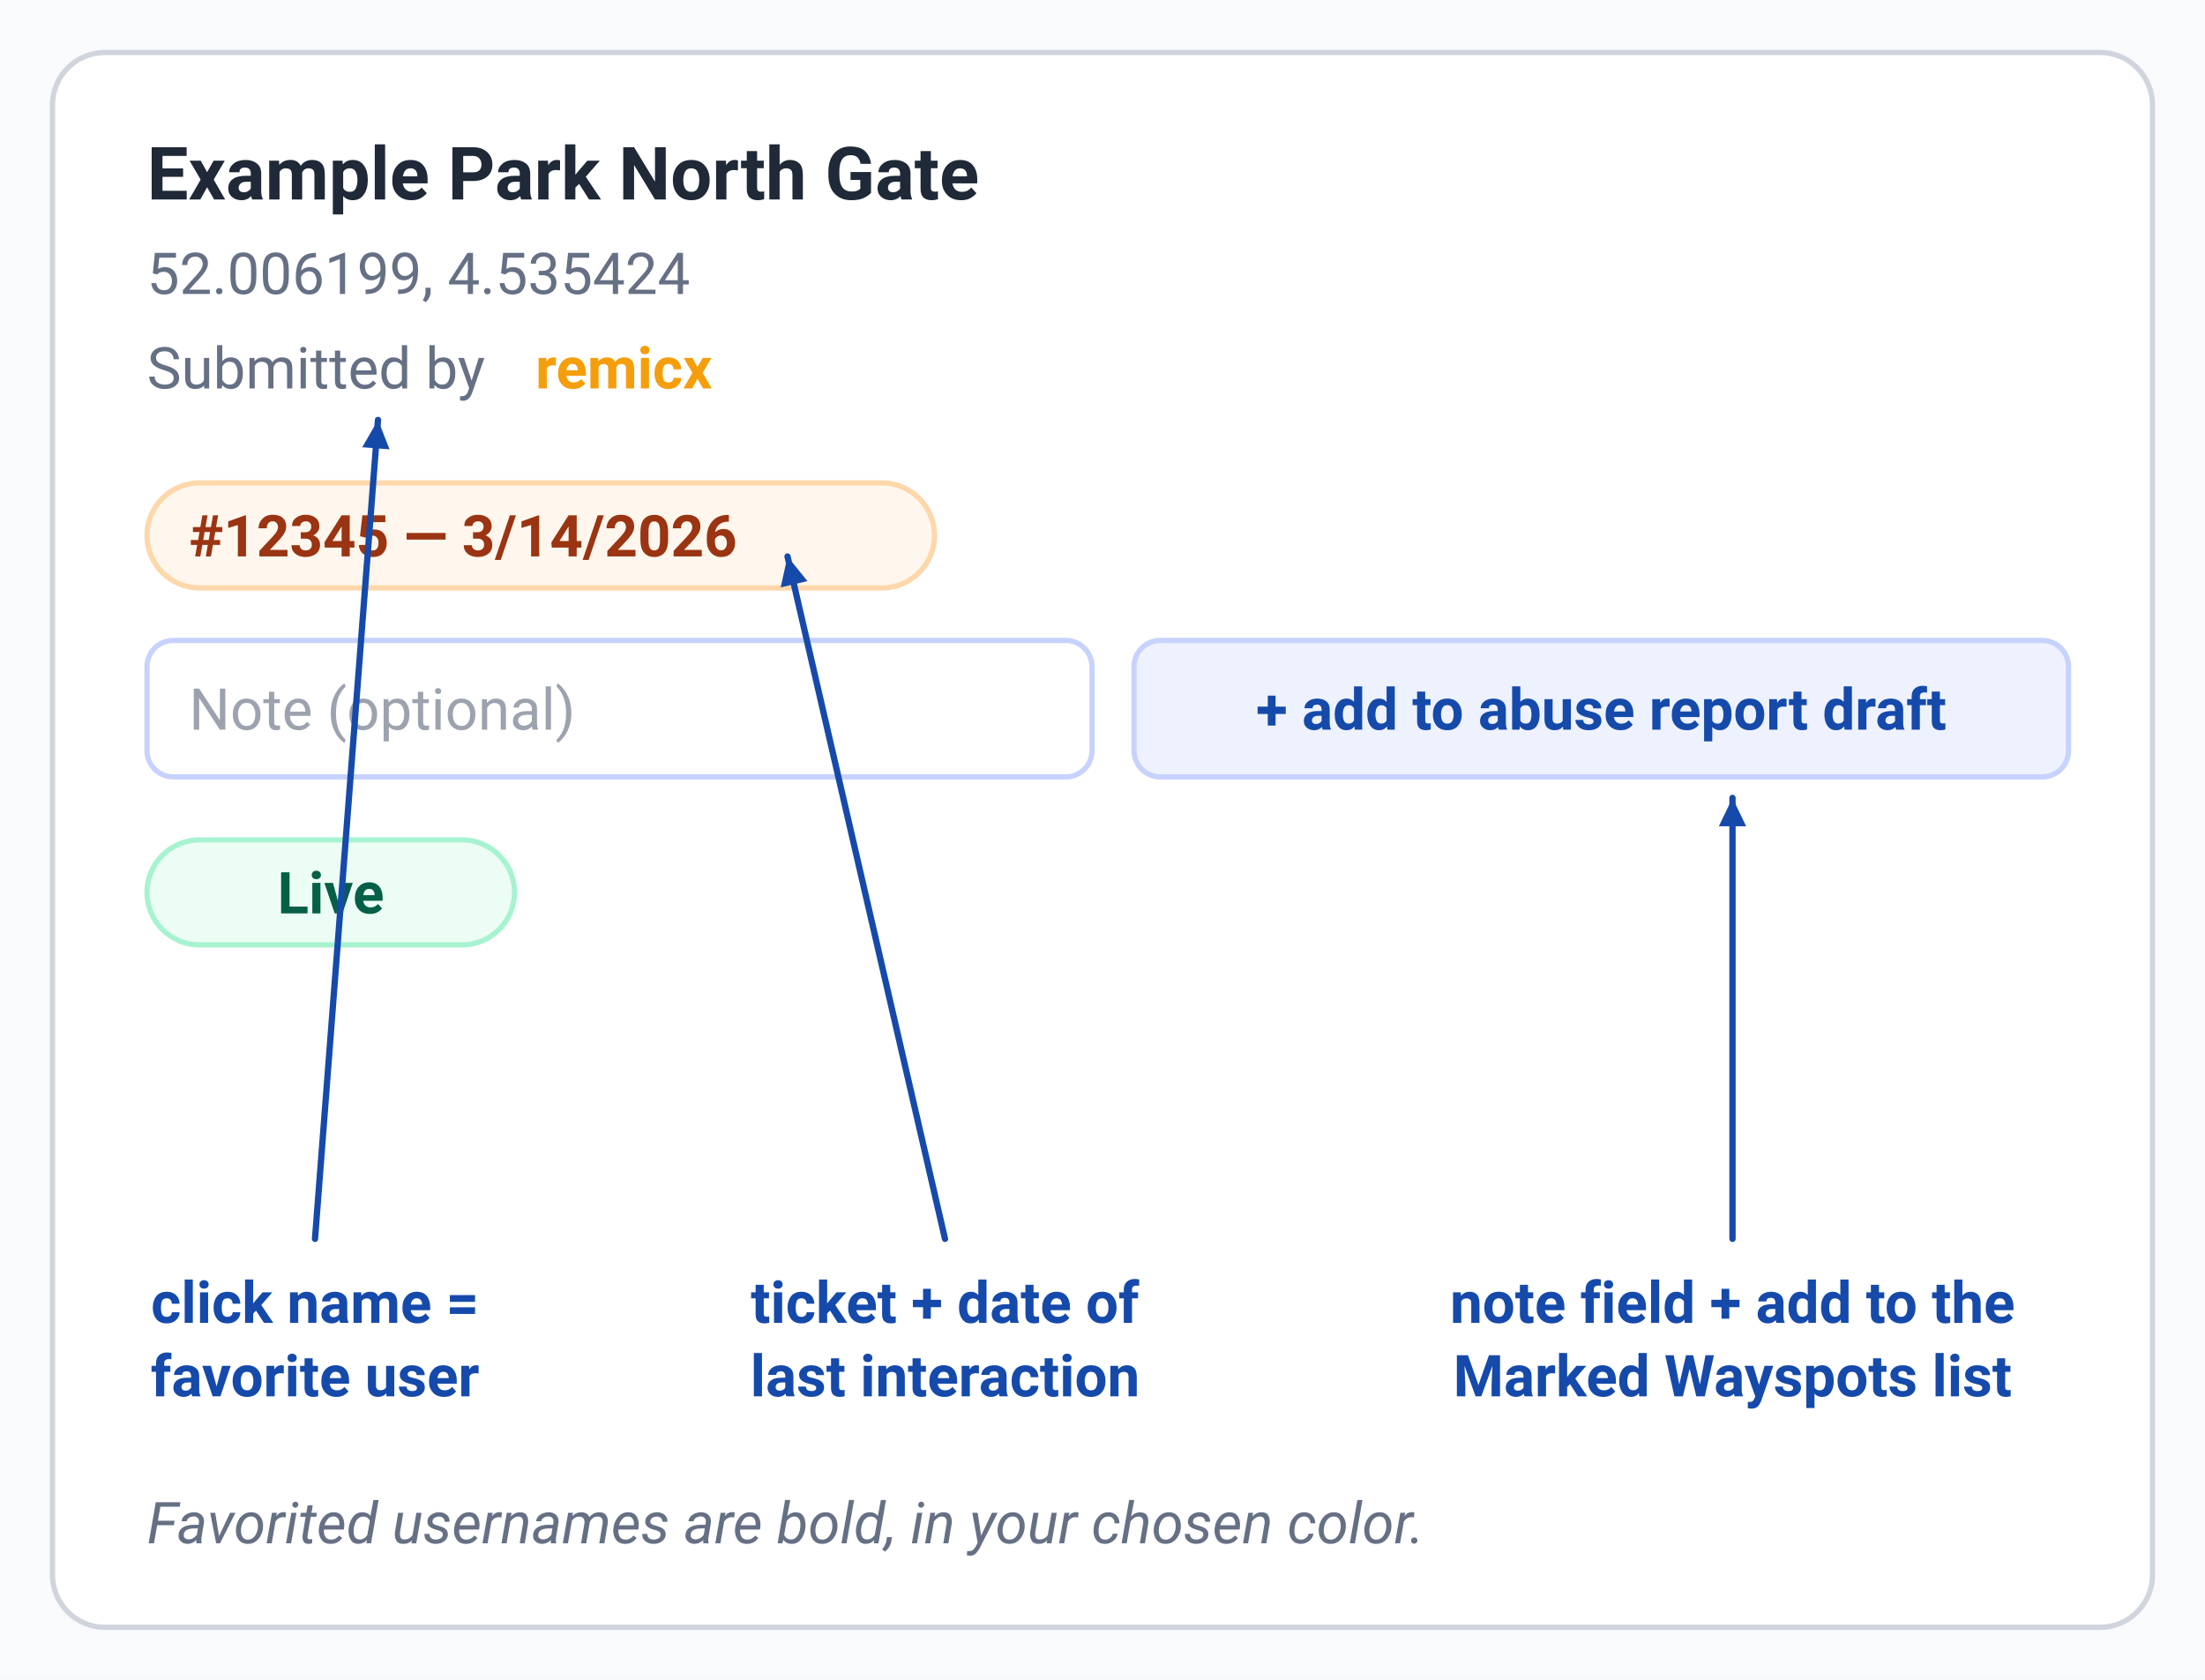
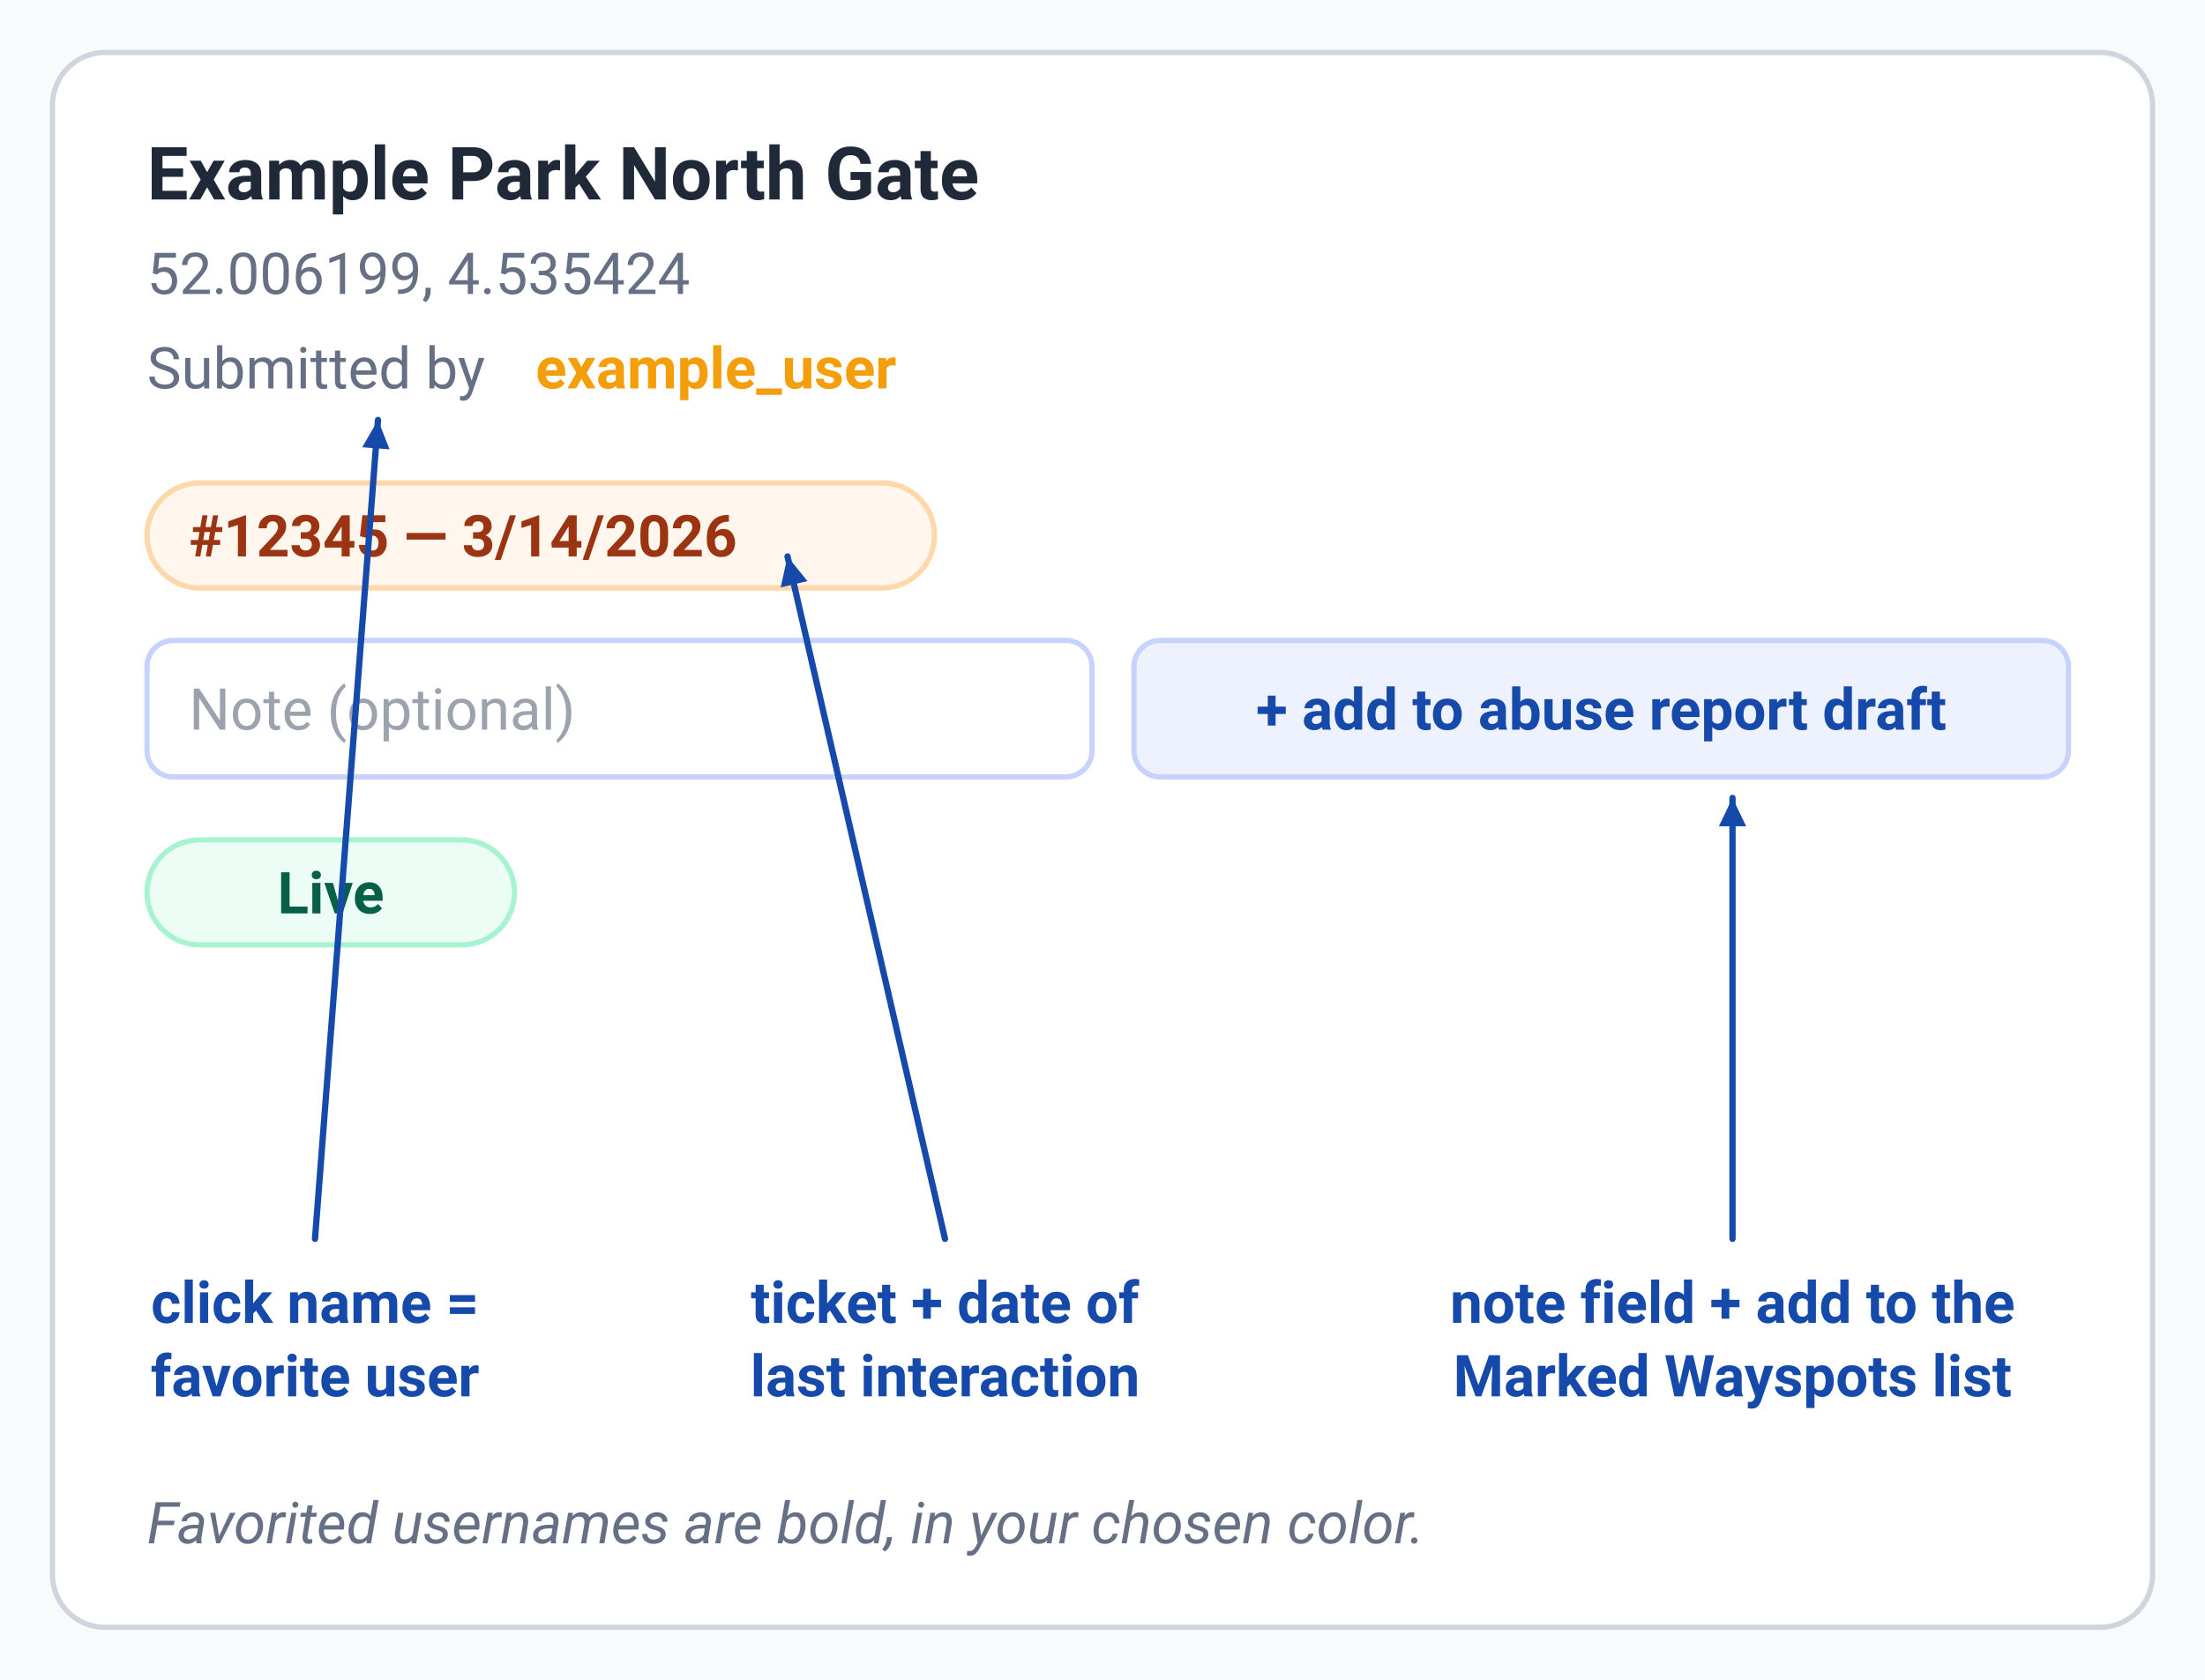
<svg xmlns="http://www.w3.org/2000/svg" width="420" height="320" viewBox="0 0 420 320" role="img" aria-labelledby="t d">
  <rect width="420" height="320" fill="#f8fafc" />
  <rect x="10" y="10" width="400" height="300" rx="10" fill="#fff" stroke="#d0d5dd" stroke-width="1" />
  <text x="28" y="38" font-family="Roboto, Arial, Helvetica, sans-serif" font-size="14" fill="#1f2937" font-weight="700" text-anchor="start">Example Park North Gate</text>
  <text x="28" y="56" font-family="Roboto, Arial, Helvetica, sans-serif" font-size="11" fill="#667085" font-weight="normal" text-anchor="start">52.006199, 4.535424</text>
  <text x="28" y="74" font-family="Roboto, Arial, Helvetica, sans-serif" font-size="11" fill="#667085" font-weight="normal" text-anchor="start">Submitted by </text>
-   <text x="102" y="74" font-family="Roboto, Arial, Helvetica, sans-serif" font-size="11" fill="#f59e0b" font-weight="700" text-anchor="start">remicx</text>
+   <text x="102" y="74" font-family="Roboto, Arial, Helvetica, sans-serif" font-size="11" fill="#f59e0b" font-weight="700" text-anchor="start">example_user</text>
  <rect x="28" y="92" width="150" height="20" rx="10" fill="#fff7ed" stroke="#fed7aa" stroke-width="1" />
  <text x="36" y="106" font-family="Roboto, Arial, Helvetica, sans-serif" font-size="11" fill="#9a3412" font-weight="600" text-anchor="start">#12345 — 3/14/2026</text>
  <rect x="28" y="122" width="180" height="26" rx="5" fill="#fff" stroke="#c7d2fe" stroke-width="1" />
  <text x="36" y="139.0" font-family="Roboto, Arial, Helvetica, sans-serif" font-size="11" fill="#9ca3af" font-weight="normal" text-anchor="start">Note (optional)</text>
  <rect x="216" y="122" width="178" height="26" rx="5" fill="#eef2ff" stroke="#c7d2fe" stroke-width="1" />
  <text x="305.0" y="139.0" font-family="Roboto, Arial, Helvetica, sans-serif" font-size="11" fill="#154aab" font-weight="600" text-anchor="middle">+ add to abuse report draft</text>
  <rect x="28" y="160" width="70" height="20" rx="10" fill="#ecfdf5" stroke="#a7f3d0" stroke-width="1" />
  <text x="63" y="174" font-family="Roboto, Arial, Helvetica, sans-serif" font-size="11" fill="#065f46" font-weight="600" text-anchor="middle">Live</text>
  <line x1="330" y1="236" x2="330" y2="152" stroke="#154aab" stroke-width="1.2" stroke-linecap="round" />
  <polygon points="330,152 332.6,157.4 327.4,157.4" fill="#154aab" />
  <text x="330" y="252" font-family="Roboto, Arial, Helvetica, sans-serif" font-size="11" fill="#154aab" font-weight="600" text-anchor="middle">note field + add to the</text>
  <text x="330" y="266" font-family="Roboto, Arial, Helvetica, sans-serif" font-size="11" fill="#154aab" font-weight="600" text-anchor="middle">Marked Wayspots list</text>
  <line x1="180" y1="236" x2="150" y2="106" stroke="#154aab" stroke-width="1.2" stroke-linecap="round" />
  <polygon points="150,106 153.8,110.7 148.7,111.9" fill="#154aab" />
  <text x="180" y="252" font-family="Roboto, Arial, Helvetica, sans-serif" font-size="11" fill="#154aab" font-weight="600" text-anchor="middle">ticket + date of</text>
  <text x="180" y="266" font-family="Roboto, Arial, Helvetica, sans-serif" font-size="11" fill="#154aab" font-weight="600" text-anchor="middle">last interaction</text>
  <line x1="60" y1="236" x2="72" y2="80" stroke="#154aab" stroke-width="1.2" stroke-linecap="round" />
  <polygon points="72,80 74.2,85.6 69.0,85.2" fill="#154aab" />
  <text x="60" y="252" font-family="Roboto, Arial, Helvetica, sans-serif" font-size="11" fill="#154aab" font-weight="600" text-anchor="middle">click name =</text>
  <text x="60" y="266" font-family="Roboto, Arial, Helvetica, sans-serif" font-size="11" fill="#154aab" font-weight="600" text-anchor="middle">favorite user</text>
  <text x="28" y="294" font-family="Roboto, Arial, Helvetica, sans-serif" font-size="11" fill="#667085" font-weight="normal" text-anchor="start" font-style="italic">Favorited usernames are bold, in your chosen color.</text>
</svg>
